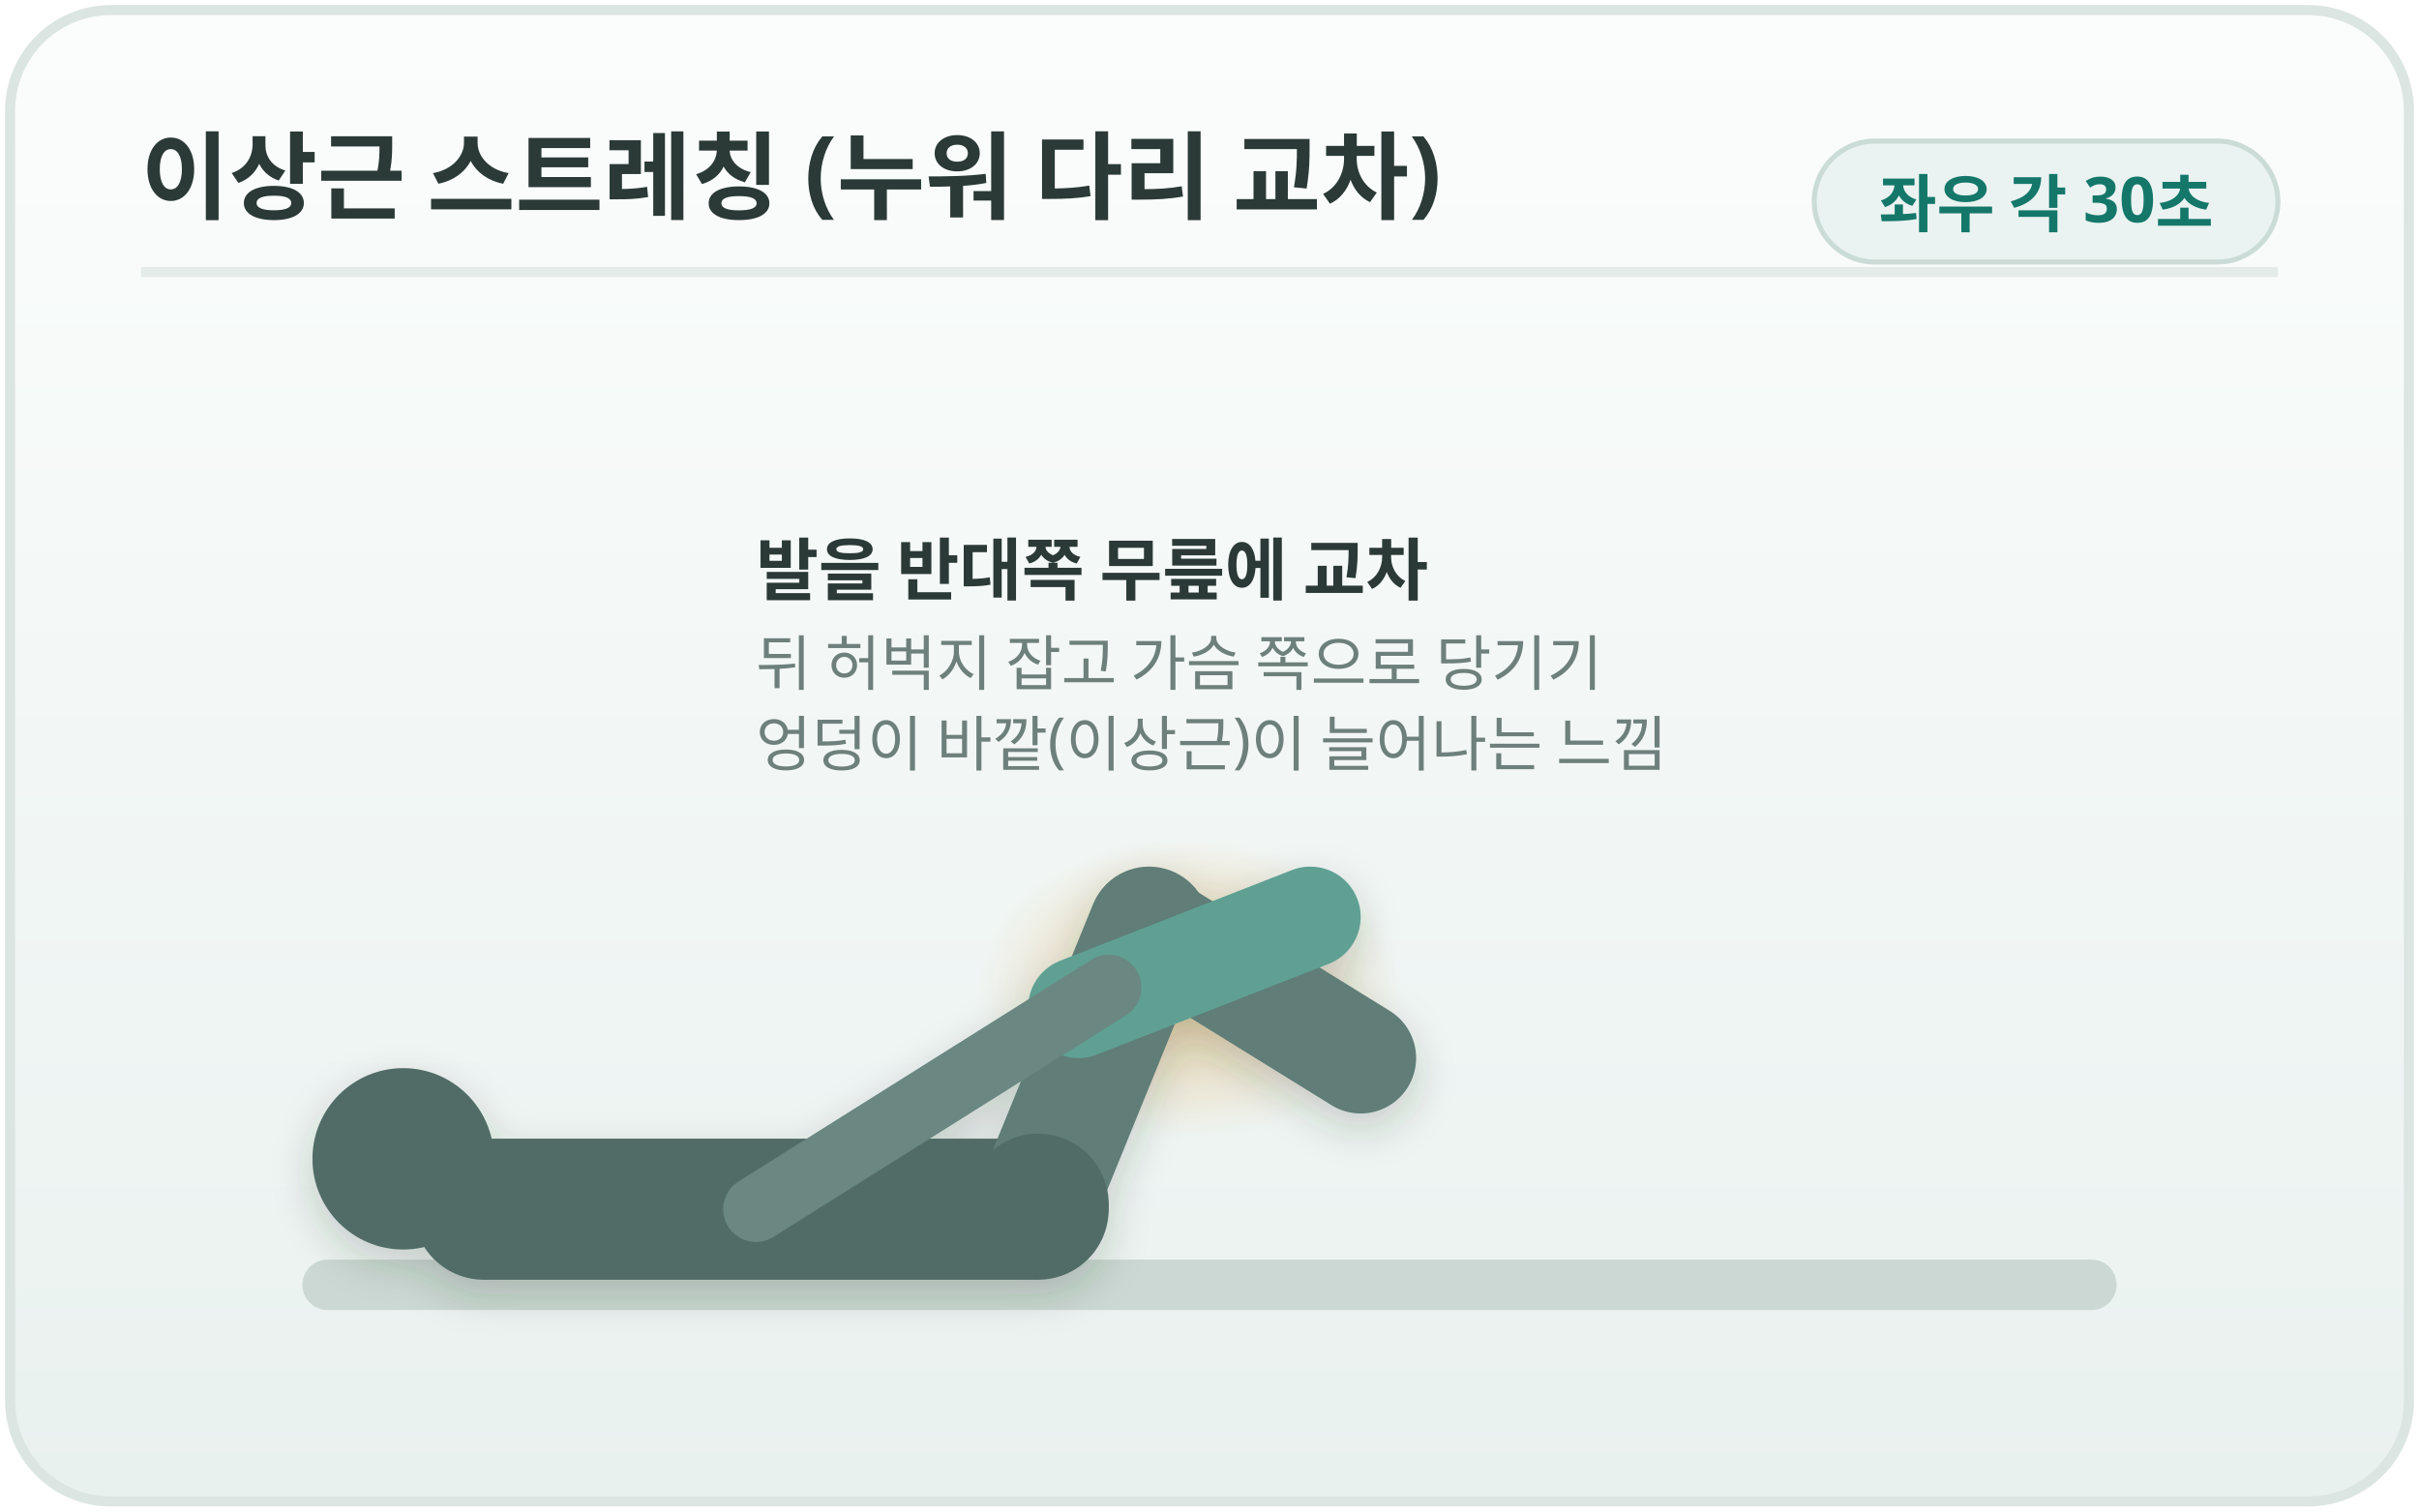
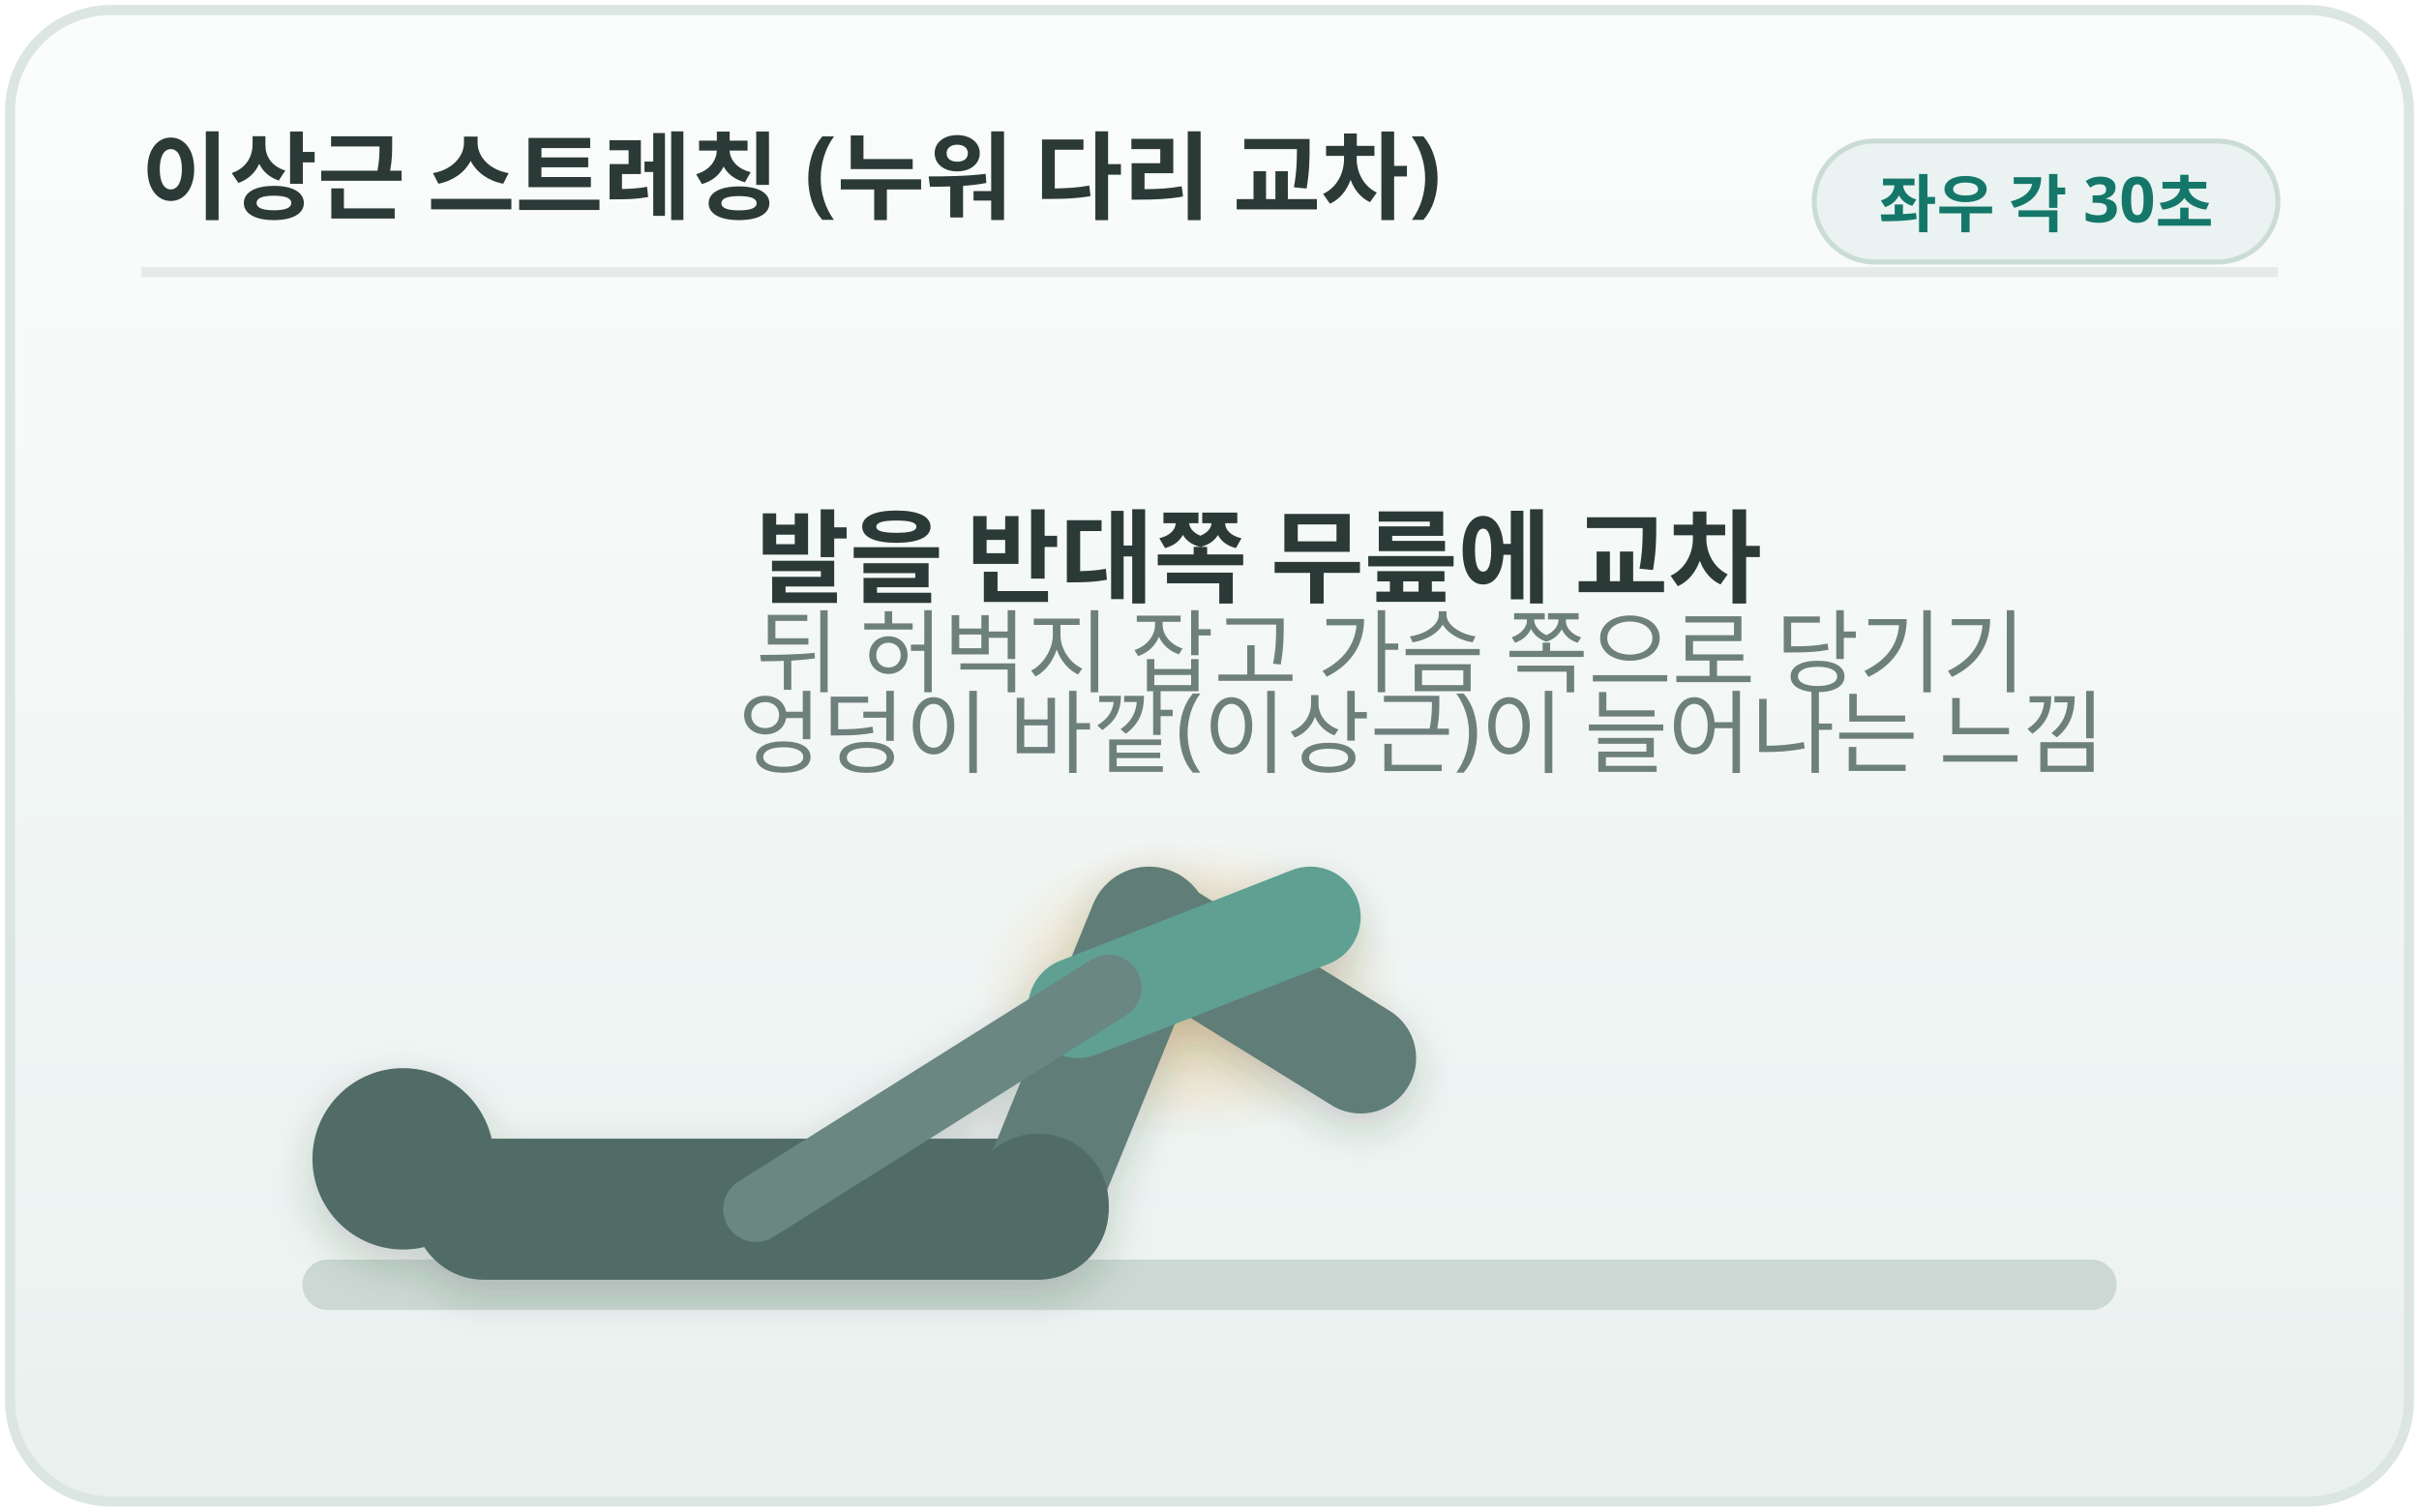
<svg xmlns="http://www.w3.org/2000/svg" viewBox="0 0 480 300" font-family="'Noto Sans KR','Apple SD Gothic Neo',sans-serif">
  <defs>
    <linearGradient id="bg" x1="0" y1="0" x2="0" y2="1">
      <stop offset="0" stop-color="#FBFDFC" />
      <stop offset="1" stop-color="#E9F1EF" />
    </linearGradient>
    <radialGradient id="glow" cx="50%" cy="50%" r="50%">
      <stop offset="0" stop-color="#E0982A" stop-opacity="0.42" />
      <stop offset="1" stop-color="#E0982A" stop-opacity="0" />
    </radialGradient>
    <filter id="soft" x="-30%" y="-30%" width="160%" height="160%">
      <feDropShadow dx="0" dy="3" stdDeviation="4" flood-color="#22332F" flood-opacity="0.20" />
    </filter>
  </defs>
  <rect x="2" y="2" width="476" height="296" rx="20" fill="url(#bg)" stroke="#DBE5E2" stroke-width="2" />
  <text x="28" y="42" font-size="19" font-weight="700" fill="#2B3A36">이상근 스트레칭 (누워 다리 교차)</text>
  <line x1="28" y1="54" x2="452" y2="54" stroke="#E4EBE9" stroke-width="2" />
  <rect x="60" y="250" width="360" height="10" rx="5" fill="#CBD8D3" />
  <ellipse cx="236" cy="196" rx="42" ry="30" fill="url(#glow)" />
  <g filter="url(#soft)" stroke-linecap="round">
    <line x1="96" y1="240" x2="206" y2="240" stroke="#516C66" stroke-width="28" />
    <line x1="206" y1="238" x2="228" y2="184" stroke="#607D77" stroke-width="24" />
    <line x1="228" y1="184" x2="270" y2="210" stroke="#607D77" stroke-width="22" />
    <line x1="214" y1="200" x2="260" y2="182" stroke="#5EA093" stroke-width="20" />
    <line x1="150" y1="240" x2="220" y2="196" stroke="#6A8781" stroke-width="13" />
    <circle cx="80" cy="230" r="18" fill="#516C66" />
    <circle cx="206" cy="239" r="14" fill="#516C66" />
  </g>
-   <text x="150" y="118" font-size="13.5" font-weight="600" fill="#2B3A36">발을 반대쪽 무릎에 교차</text>
-   <text x="150" y="136" font-size="12" fill="#6E807B">뒤 허벅지 잡고 가슴 쪽으로 당기기</text>
-   <text x="150" y="152" font-size="12" fill="#6E807B">엉덩이 바깥(이상근)이 늘어나는 느낌</text>
+   <text x="150" y="118" font-size="20.2" font-weight="600" fill="#2B3A36">발을 반대쪽 무릎에 교차</text>
+   <text x="150" y="136" font-size="18" fill="#6E807B">뒤 허벅지 잡고 가슴 쪽으로 당기기</text>
+   <text x="146.5" y="152" font-size="18" fill="#6E807B">엉덩이 바깥(이상근)이 늘어나는 느낌</text>
  <rect x="360" y="28" width="92" height="24" rx="12" fill="#EAF3F1" stroke="#CBDCD7" />
  <text x="406" y="45" font-size="12.5" font-weight="700" fill="#14776A" text-anchor="middle">좌우 각 30초</text>
</svg>
